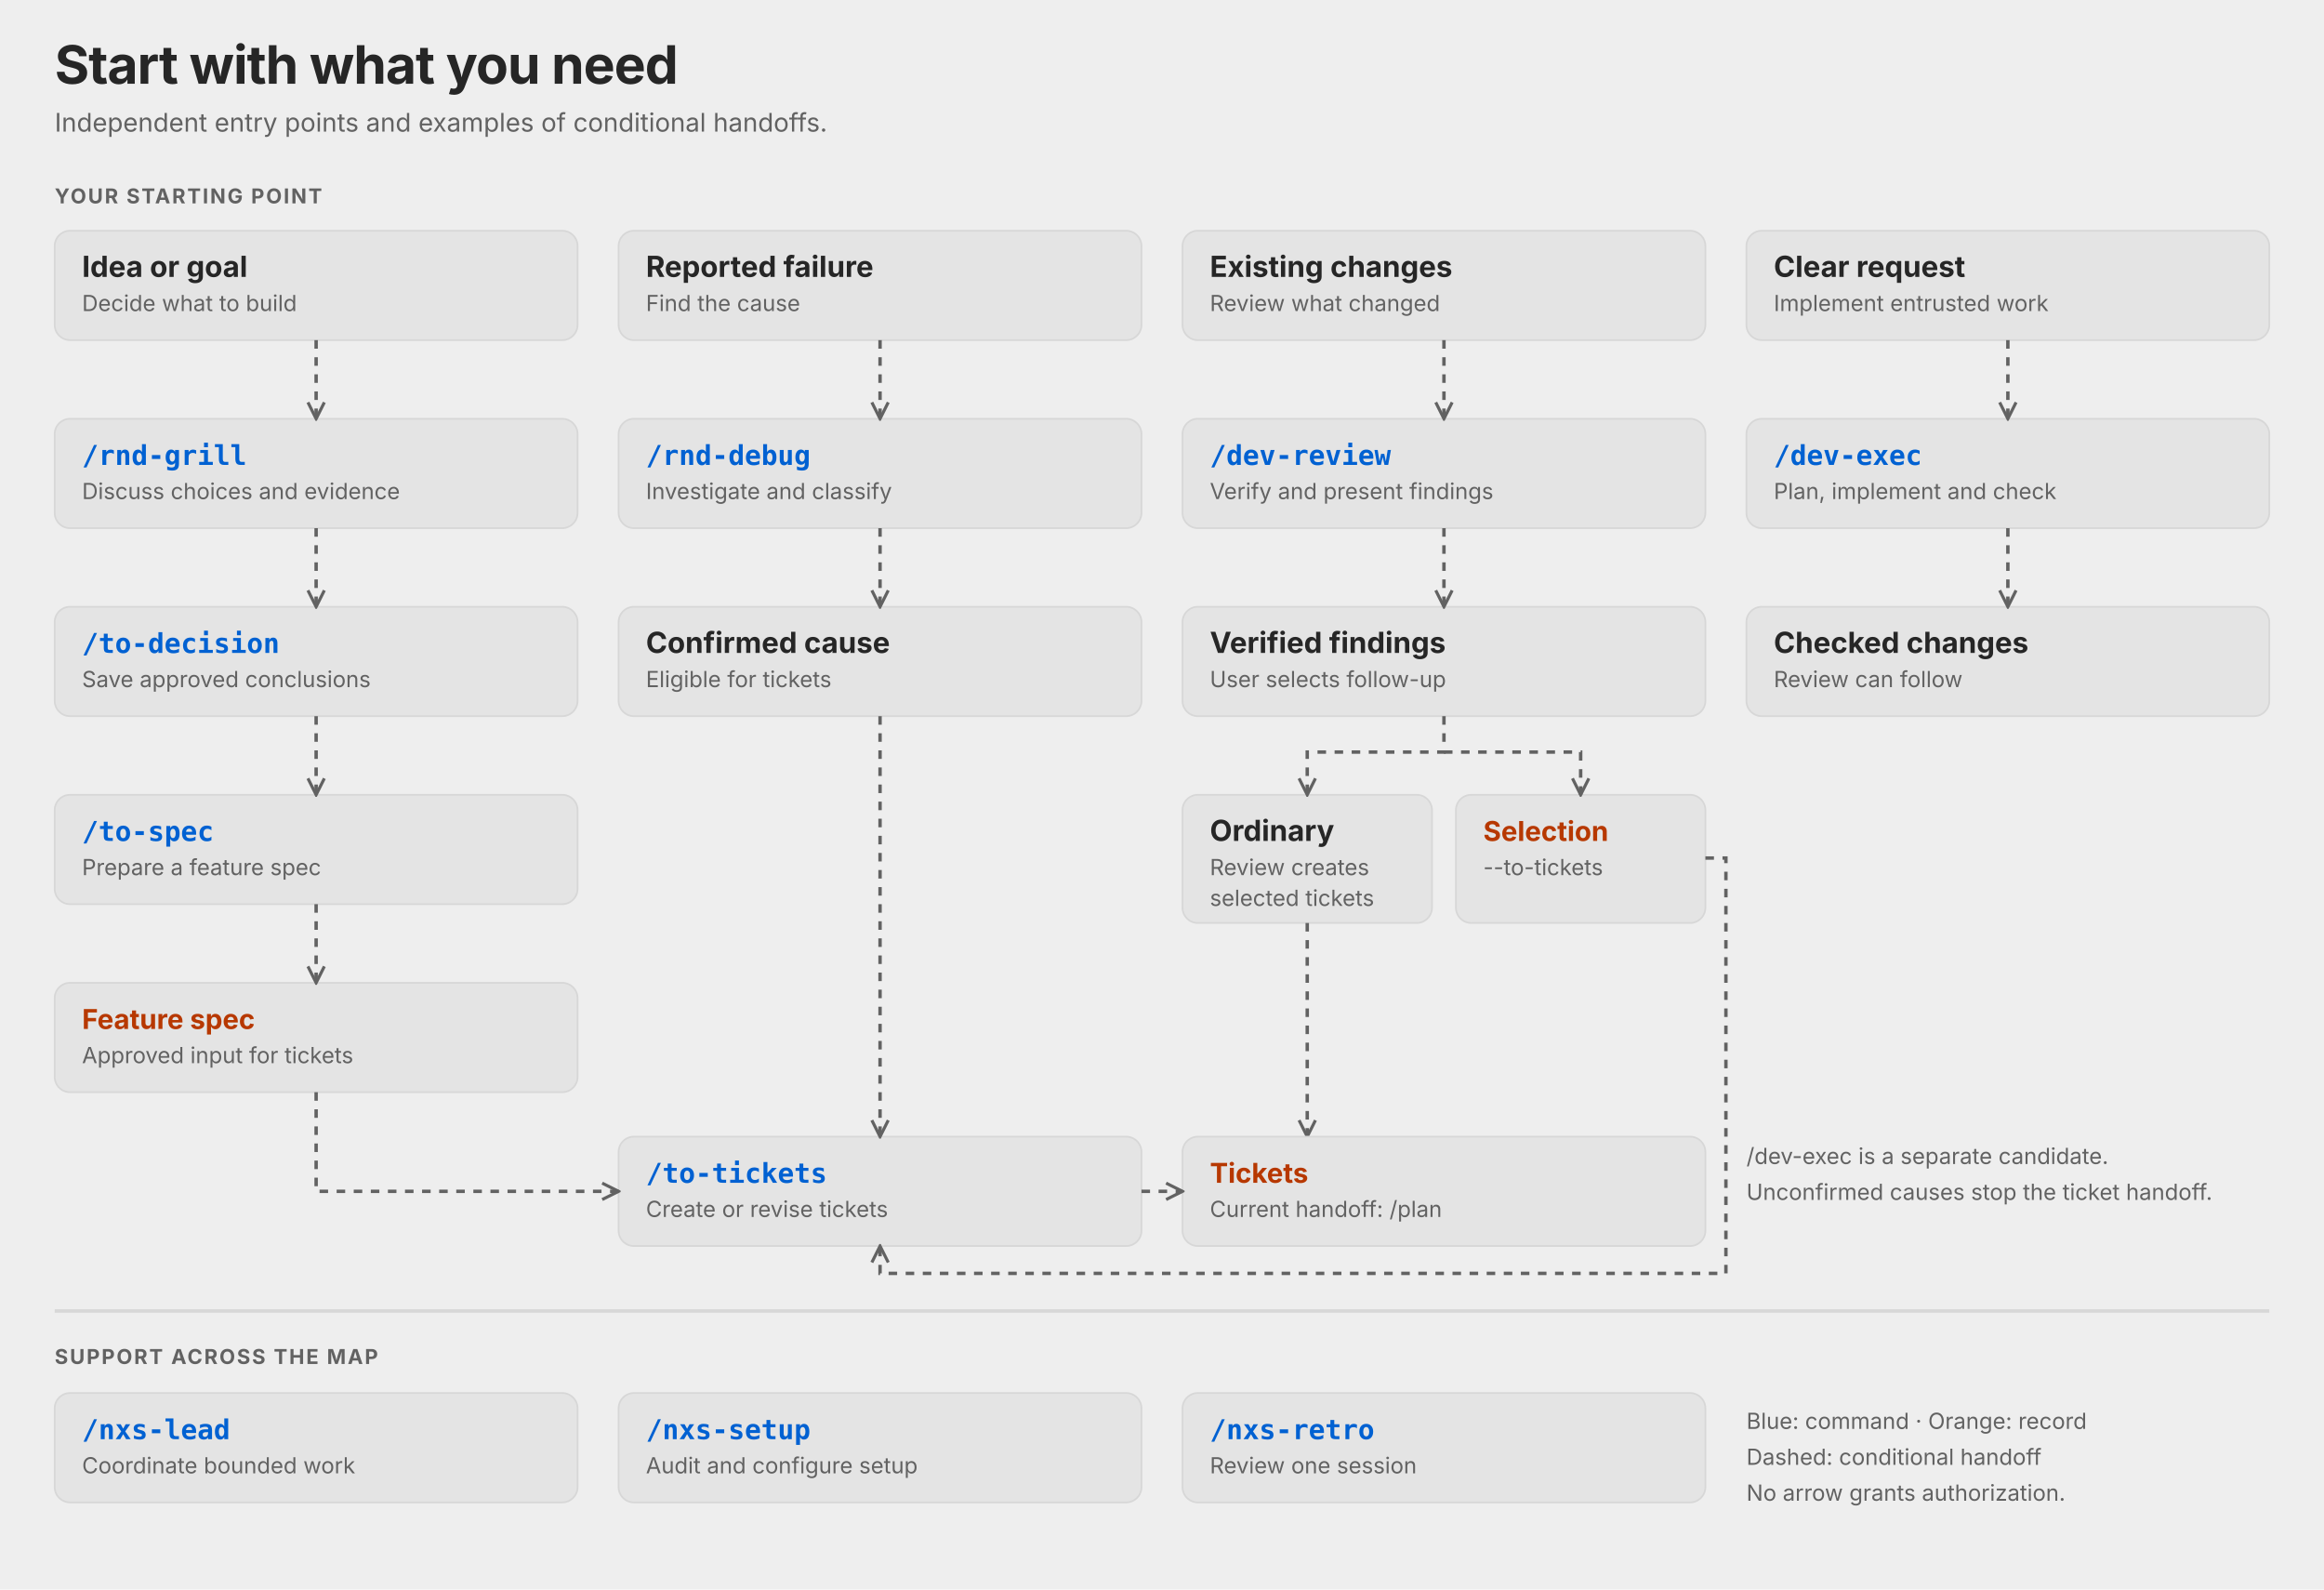
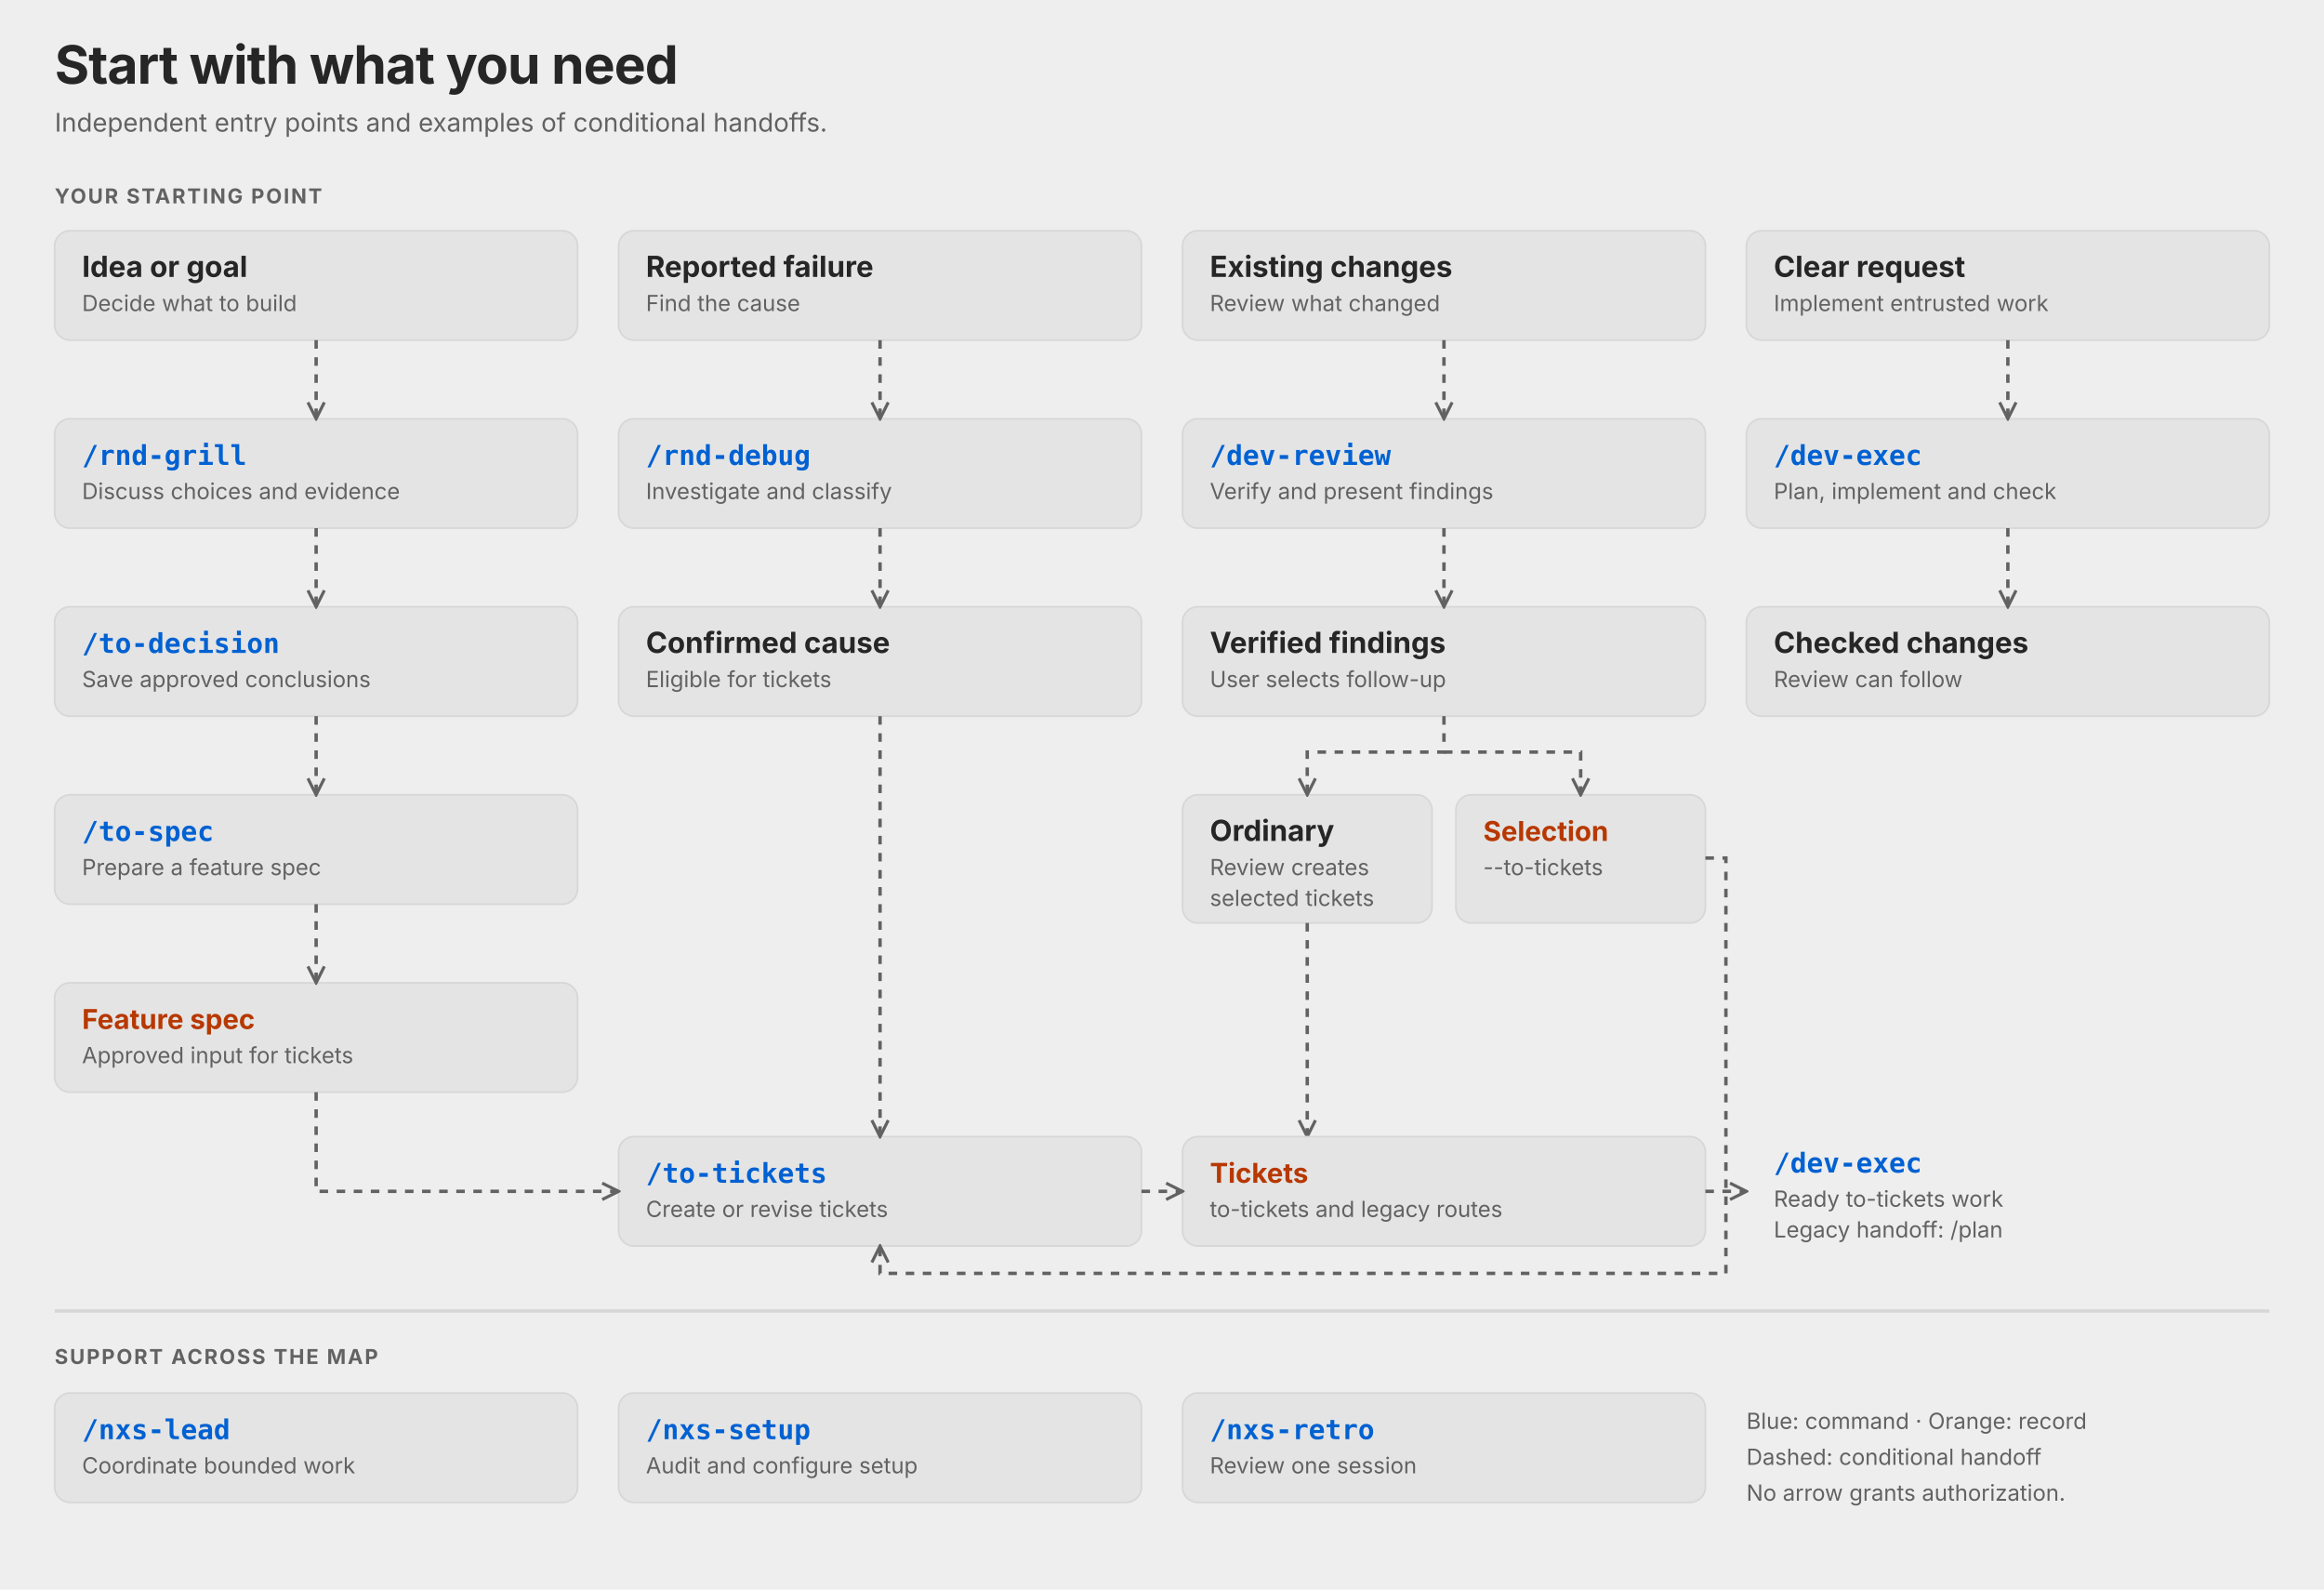
<svg xmlns="http://www.w3.org/2000/svg" width="1360" height="930" viewBox="0 0 1360 930" role="img" aria-labelledby="title desc">
  <rect width="1360" height="930" fill="#eeeeee" />
  <style>text{font-family:system-ui,-apple-system,BlinkMacSystemFont,'Segoe UI',sans-serif;fill:#262626}.title{font-size:31px;font-weight:700;letter-spacing:-.5px}.subtitle{font-size:15px;fill:#626262}.label{font-size:12px;font-weight:700;letter-spacing:1px;fill:#626262}.heading{font-size:17px;font-weight:700}.small{font-size:13px;fill:#626262}.cmd{font-family:ui-monospace,'SFMono-Regular',Consolas,monospace;font-size:16px;font-weight:700;fill:#0061d2}.record{font-size:16px;font-weight:700;fill:#b73800}.arrow{fill:none;stroke:#626262;stroke-width:2;stroke-dasharray:5 5;marker-end:url(#arrow)}</style>
  <defs>
    <marker id="arrow" viewBox="0 0 10 10" refX="9" refY="5" markerWidth="6" markerHeight="6" orient="auto-start-reverse">
      <path d="M 1 1 L 9 5 L 1 9" fill="none" stroke="#626262" stroke-width="1.5" />
    </marker>
  </defs>
  <text x="32" y="49" class="title">Start with what you need</text>
  <text x="32" y="77" class="subtitle">Independent entry points and examples of conditional handoffs.</text>
  <text x="32" y="119" class="label">YOUR STARTING POINT</text>
  <rect x="32" y="135" width="306" height="64" rx="9" fill="#e4e4e4" stroke="#d7d7d7" />
  <text x="48" y="162" class="heading">Idea or goal</text>
  <text x="48" y="182" class="small">Decide what to build</text>
  <rect x="362" y="135" width="306" height="64" rx="9" fill="#e4e4e4" stroke="#d7d7d7" />
  <text x="378" y="162" class="heading">Reported failure</text>
  <text x="378" y="182" class="small">Find the cause</text>
  <rect x="692" y="135" width="306" height="64" rx="9" fill="#e4e4e4" stroke="#d7d7d7" />
  <text x="708" y="162" class="heading">Existing changes</text>
  <text x="708" y="182" class="small">Review what changed</text>
  <rect x="1022" y="135" width="306" height="64" rx="9" fill="#e4e4e4" stroke="#d7d7d7" />
  <text x="1038" y="162" class="heading">Clear request</text>
  <text x="1038" y="182" class="small">Implement entrusted work</text>
  <rect x="32" y="245" width="306" height="64" rx="9" fill="#e4e4e4" stroke="#d7d7d7" />
  <text x="48" y="272" class="cmd">/rnd-grill</text>
  <text x="48" y="292" class="small">Discuss choices and evidence</text>
  <rect x="362" y="245" width="306" height="64" rx="9" fill="#e4e4e4" stroke="#d7d7d7" />
  <text x="378" y="272" class="cmd">/rnd-debug</text>
  <text x="378" y="292" class="small">Investigate and classify</text>
  <rect x="692" y="245" width="306" height="64" rx="9" fill="#e4e4e4" stroke="#d7d7d7" />
  <text x="708" y="272" class="cmd">/dev-review</text>
  <text x="708" y="292" class="small">Verify and present findings</text>
  <rect x="1022" y="245" width="306" height="64" rx="9" fill="#e4e4e4" stroke="#d7d7d7" />
  <text x="1038" y="272" class="cmd">/dev-exec</text>
  <text x="1038" y="292" class="small">Plan, implement and check</text>
  <rect x="32" y="355" width="306" height="64" rx="9" fill="#e4e4e4" stroke="#d7d7d7" />
  <text x="48" y="382" class="cmd">/to-decision</text>
  <text x="48" y="402" class="small">Save approved conclusions</text>
  <rect x="362" y="355" width="306" height="64" rx="9" fill="#e4e4e4" stroke="#d7d7d7" />
  <text x="378" y="382" class="heading">Confirmed cause</text>
  <text x="378" y="402" class="small">Eligible for tickets</text>
  <rect x="692" y="355" width="306" height="64" rx="9" fill="#e4e4e4" stroke="#d7d7d7" />
  <text x="708" y="382" class="heading">Verified findings</text>
  <text x="708" y="402" class="small">User selects follow-up</text>
  <rect x="1022" y="355" width="306" height="64" rx="9" fill="#e4e4e4" stroke="#d7d7d7" />
  <text x="1038" y="382" class="heading">Checked changes</text>
  <text x="1038" y="402" class="small">Review can follow</text>
  <path d="M185 199 V245" class="arrow" />
  <path d="M185 309 V355" class="arrow" />
  <path d="M515 199 V245" class="arrow" />
  <path d="M515 309 V355" class="arrow" />
  <path d="M845 199 V245" class="arrow" />
  <path d="M845 309 V355" class="arrow" />
  <path d="M1175 199 V245" class="arrow" />
  <path d="M1175 309 V355" class="arrow" />
  <rect x="32" y="465" width="306" height="64" rx="9" fill="#e4e4e4" stroke="#d7d7d7" />
  <text x="48" y="492" class="cmd">/to-spec</text>
  <text x="48" y="512" class="small">Prepare a feature spec</text>
  <path d="M185 419 V465" class="arrow" />
  <rect x="32" y="575" width="306" height="64" rx="9" fill="#e4e4e4" stroke="#d7d7d7" />
  <text x="48" y="602" class="record">Feature spec</text>
  <text x="48" y="622" class="small">Approved input for tickets</text>
  <path d="M185 529 V575" class="arrow" />
  <rect x="692" y="465" width="146" height="75" rx="9" fill="#e4e4e4" stroke="#d7d7d7" />
  <text x="708" y="492" class="heading">Ordinary</text>
  <text x="708" y="512" class="small">Review creates</text>
  <text x="708" y="530" class="small">selected tickets</text>
  <rect x="852" y="465" width="146" height="75" rx="9" fill="#e4e4e4" stroke="#d7d7d7" />
  <text x="868" y="492" class="record">Selection</text>
  <text x="868" y="512" class="small">--to-tickets</text>
  <path d="M845 419 V440 H765 V465" class="arrow" />
  <path d="M845 440 H925 V465" class="arrow" />
  <rect x="362" y="665" width="306" height="64" rx="9" fill="#e4e4e4" stroke="#d7d7d7" />
  <text x="378" y="692" class="cmd">/to-tickets</text>
  <text x="378" y="712" class="small">Create or revise tickets</text>
  <path d="M185 639 V697 H362" class="arrow" />
  <path d="M515 419 V665" class="arrow" />
  <path d="M998 502 H1010 V745 H515 V729" class="arrow" />
  <path d="M765 540 V665" class="arrow" />
  <rect x="692" y="665" width="306" height="64" rx="9" fill="#e4e4e4" stroke="#d7d7d7" />
  <text x="708" y="692" class="record">Tickets</text>
-   <text x="708" y="712" class="small">Current handoff: /plan</text>
+   <text x="708" y="712" class="small">to-tickets and legacy routes</text>
  <path d="M668 697 H692" class="arrow" />
-   <text x="1022" y="681" class="small">/dev-exec is a separate candidate.</text>
-   <text x="1022" y="702" class="small">Unconfirmed causes stop the ticket handoff.</text>
+   <path d="M998 697 H1022" class="arrow" />
+   <text x="1038" y="686" class="cmd">/dev-exec</text>
+   <text x="1038" y="706" class="small">Ready to-tickets work</text>
+   <text x="1038" y="724" class="small">Legacy handoff: /plan</text>
  <line x1="32" y1="767" x2="1328" y2="767" stroke="#d7d7d7" stroke-width="2" />
  <text x="32" y="798" class="label">SUPPORT ACROSS THE MAP</text>
  <rect x="32" y="815" width="306" height="64" rx="9" fill="#e4e4e4" stroke="#d7d7d7" />
  <text x="48" y="842" class="cmd">/nxs-lead</text>
  <text x="48" y="862" class="small">Coordinate bounded work</text>
  <rect x="362" y="815" width="306" height="64" rx="9" fill="#e4e4e4" stroke="#d7d7d7" />
  <text x="378" y="842" class="cmd">/nxs-setup</text>
  <text x="378" y="862" class="small">Audit and configure setup</text>
  <rect x="692" y="815" width="306" height="64" rx="9" fill="#e4e4e4" stroke="#d7d7d7" />
  <text x="708" y="842" class="cmd">/nxs-retro</text>
  <text x="708" y="862" class="small">Review one session</text>
  <text x="1022" y="836" class="small">Blue: command · Orange: record</text>
  <text x="1022" y="857" class="small">Dashed: conditional handoff</text>
  <text x="1022" y="878" class="small">No arrow grants authorization.</text>
</svg>
